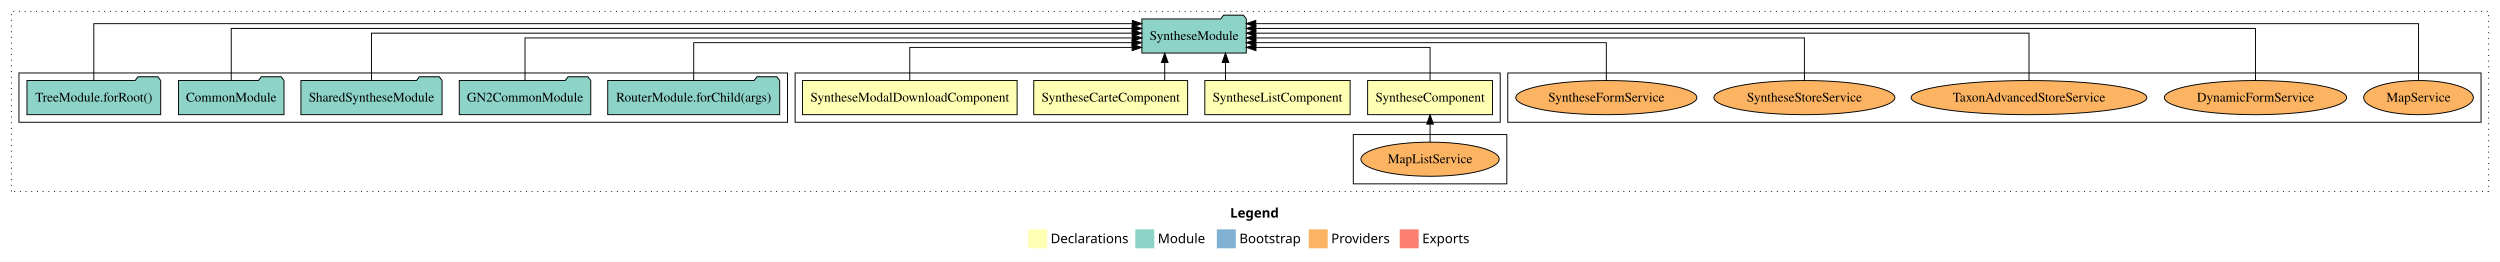
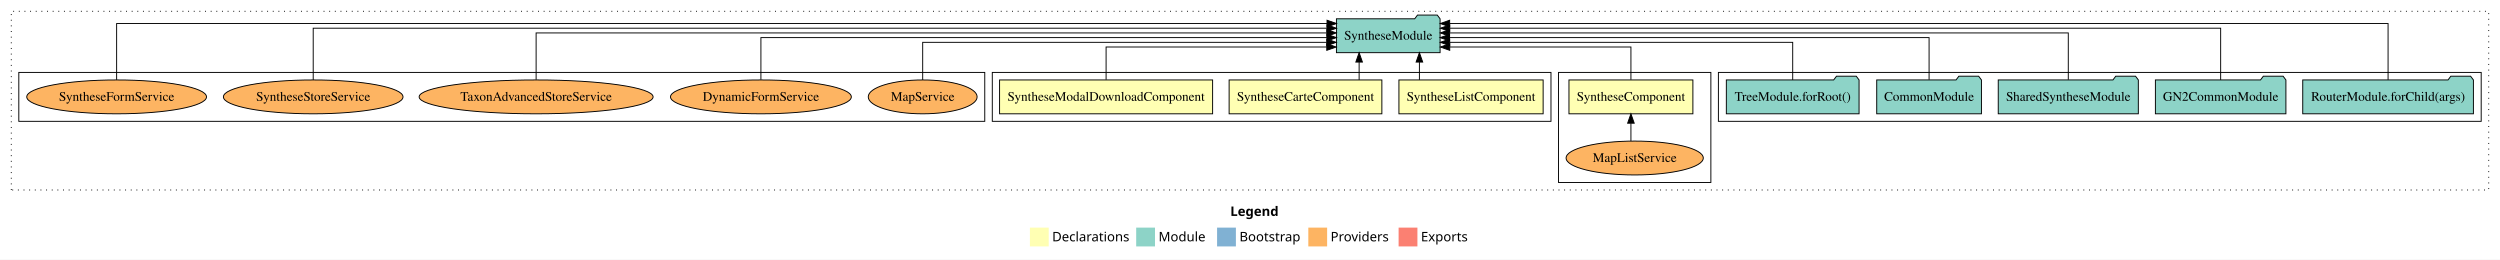
- <svg xmlns="http://www.w3.org/2000/svg" width="2638pt" height="276pt" viewBox="0.00 0.00 2638.00 276.00">
+ <svg xmlns="http://www.w3.org/2000/svg" width="2658pt" height="276pt" viewBox="0.00 0.00 2658.00 276.00">
  <g id="graph0" class="graph" transform="scale(1 1) rotate(0) translate(4 272)">
-     <polygon fill="white" stroke="transparent" points="-4,4 -4,-272 2634,-272 2634,4 -4,4" />
-     <text text-anchor="start" x="1294.01" y="-42.4" font-family="sans-serif" font-weight="bold" font-size="14.00">Legend</text>
-     <polygon fill="#ffffb3" stroke="transparent" points="1081,-10 1081,-30 1101,-30 1101,-10 1081,-10" />
-     <text text-anchor="start" x="1104.63" y="-15.4" font-family="sans-serif" font-size="14.00">  Declarations</text>
-     <polygon fill="#8dd3c7" stroke="transparent" points="1194,-10 1194,-30 1214,-30 1214,-10 1194,-10" />
-     <text text-anchor="start" x="1217.73" y="-15.4" font-family="sans-serif" font-size="14.00">  Module</text>
-     <polygon fill="#80b1d3" stroke="transparent" points="1280,-10 1280,-30 1300,-30 1300,-10 1280,-10" />
-     <text text-anchor="start" x="1303.78" y="-15.4" font-family="sans-serif" font-size="14.00">  Bootstrap</text>
-     <polygon fill="#fdb462" stroke="transparent" points="1377,-10 1377,-30 1397,-30 1397,-10 1377,-10" />
-     <text text-anchor="start" x="1400.67" y="-15.4" font-family="sans-serif" font-size="14.00">  Providers</text>
-     <polygon fill="#fb8072" stroke="transparent" points="1473,-10 1473,-30 1493,-30 1493,-10 1473,-10" />
-     <text text-anchor="start" x="1496.73" y="-15.4" font-family="sans-serif" font-size="14.00">  Exports</text>
+     <polygon fill="white" stroke="transparent" points="-4,4 -4,-272 2654,-272 2654,4 -4,4" />
+     <text text-anchor="start" x="1304.01" y="-42.4" font-family="sans-serif" font-weight="bold" font-size="14.00">Legend</text>
+     <polygon fill="#ffffb3" stroke="transparent" points="1091,-10 1091,-30 1111,-30 1111,-10 1091,-10" />
+     <text text-anchor="start" x="1114.63" y="-15.4" font-family="sans-serif" font-size="14.00">  Declarations</text>
+     <polygon fill="#8dd3c7" stroke="transparent" points="1204,-10 1204,-30 1224,-30 1224,-10 1204,-10" />
+     <text text-anchor="start" x="1227.73" y="-15.4" font-family="sans-serif" font-size="14.00">  Module</text>
+     <polygon fill="#80b1d3" stroke="transparent" points="1290,-10 1290,-30 1310,-30 1310,-10 1290,-10" />
+     <text text-anchor="start" x="1313.78" y="-15.4" font-family="sans-serif" font-size="14.00">  Bootstrap</text>
+     <polygon fill="#fdb462" stroke="transparent" points="1387,-10 1387,-30 1407,-30 1407,-10 1387,-10" />
+     <text text-anchor="start" x="1410.67" y="-15.4" font-family="sans-serif" font-size="14.00">  Providers</text>
+     <polygon fill="#fb8072" stroke="transparent" points="1483,-10 1483,-30 1503,-30 1503,-10 1483,-10" />
+     <text text-anchor="start" x="1506.73" y="-15.4" font-family="sans-serif" font-size="14.00">  Exports</text>
    <g id="clust1" class="cluster">
-       <polygon fill="none" stroke="black" stroke-dasharray="1,5" points="8,-70 8,-260 2622,-260 2622,-70 8,-70" />
+       <polygon fill="none" stroke="black" stroke-dasharray="1,5" points="8,-70 8,-260 2642,-260 2642,-70 8,-70" />
+     </g>
+     <g id="clust7" class="cluster">
+       <polygon fill="none" stroke="black" points="1823,-143 1823,-195 2634,-195 2634,-143 1823,-143" />
+     </g>
+     <g id="clust3" class="cluster">
+       <polygon fill="none" stroke="black" points="1653,-78 1653,-195 1815,-195 1815,-78 1653,-78" />
    </g>
    <g id="clust2" class="cluster">
-       <polygon fill="none" stroke="black" points="835,-143 835,-195 1579,-195 1579,-143 835,-143" />
+       <polygon fill="none" stroke="black" points="1051,-143 1051,-195 1645,-195 1645,-143 1051,-143" />
    </g>
    <g id="clust10" class="cluster">
-       <polygon fill="none" stroke="black" points="1587,-143 1587,-195 2614,-195 2614,-143 1587,-143" />
-     </g>
-     <g id="clust3" class="cluster">
-       <polygon fill="none" stroke="black" points="1424,-78 1424,-130 1586,-130 1586,-78 1424,-78" />
-     </g>
-     <g id="clust7" class="cluster">
-       <polygon fill="none" stroke="black" points="16,-143 16,-195 827,-195 827,-143 16,-143" />
+       <polygon fill="none" stroke="black" points="16,-143 16,-195 1043,-195 1043,-143 16,-143" />
    </g>
    <g id="node1" class="node">
-       <polygon fill="#ffffb3" stroke="black" points="1570.88,-187 1439.12,-187 1439.12,-151 1570.88,-151 1570.88,-187" />
-       <text text-anchor="middle" x="1505" y="-164.8" font-family="Times,serif" font-size="14.00">SyntheseComponent</text>
+       <polygon fill="#ffffb3" stroke="black" points="1795.88,-187 1664.12,-187 1664.12,-151 1795.88,-151 1795.88,-187" />
+       <text text-anchor="middle" x="1730" y="-164.8" font-family="Times,serif" font-size="14.00">SyntheseComponent</text>
    </g>
    <g id="node5" class="node">
-       <polygon fill="#8dd3c7" stroke="black" points="1311.1,-252 1308.1,-256 1287.1,-256 1284.1,-252 1200.9,-252 1200.9,-216 1311.1,-216 1311.1,-252" />
-       <text text-anchor="middle" x="1256" y="-229.8" font-family="Times,serif" font-size="14.00">SyntheseModule</text>
+       <polygon fill="#8dd3c7" stroke="black" points="1527.1,-252 1524.1,-256 1503.1,-256 1500.1,-252 1416.9,-252 1416.9,-216 1527.1,-216 1527.1,-252" />
+       <text text-anchor="middle" x="1472" y="-229.8" font-family="Times,serif" font-size="14.00">SyntheseModule</text>
    </g>
    <g id="edge1" class="edge">
-       <path fill="none" stroke="black" d="M1505,-187.24C1505,-202.57 1505,-222 1505,-222 1505,-222 1321.26,-222 1321.26,-222" />
-       <polygon fill="black" stroke="black" points="1321.26,-218.5 1311.26,-222 1321.26,-225.5 1321.26,-218.5" />
+       <path fill="none" stroke="black" d="M1730,-187.24C1730,-202.57 1730,-222 1730,-222 1730,-222 1537.35,-222 1537.35,-222" />
+       <polygon fill="black" stroke="black" points="1537.35,-218.5 1527.35,-222 1537.35,-225.5 1537.35,-218.5" />
    </g>
    <g id="node2" class="node">
-       <polygon fill="#ffffb3" stroke="black" points="1420.66,-187 1267.34,-187 1267.34,-151 1420.66,-151 1420.66,-187" />
-       <text text-anchor="middle" x="1344" y="-164.8" font-family="Times,serif" font-size="14.00">SyntheseListComponent</text>
+       <polygon fill="#ffffb3" stroke="black" points="1636.66,-187 1483.34,-187 1483.34,-151 1636.66,-151 1636.66,-187" />
+       <text text-anchor="middle" x="1560" y="-164.8" font-family="Times,serif" font-size="14.00">SyntheseListComponent</text>
    </g>
    <g id="edge3" class="edge">
-       <path fill="none" stroke="black" d="M1289.11,-187.11C1289.11,-187.11 1289.11,-205.99 1289.11,-205.99" />
-       <polygon fill="black" stroke="black" points="1285.61,-205.99 1289.11,-215.99 1292.61,-205.99 1285.61,-205.99" />
+       <path fill="none" stroke="black" d="M1505.11,-187.11C1505.11,-187.11 1505.11,-205.99 1505.11,-205.99" />
+       <polygon fill="black" stroke="black" points="1501.61,-205.99 1505.11,-215.99 1508.61,-205.99 1501.61,-205.99" />
    </g>
    <g id="node3" class="node">
-       <polygon fill="#ffffb3" stroke="black" points="1249.2,-187 1086.8,-187 1086.8,-151 1249.2,-151 1249.2,-187" />
-       <text text-anchor="middle" x="1168" y="-164.8" font-family="Times,serif" font-size="14.00">SyntheseCarteComponent</text>
+       <polygon fill="#ffffb3" stroke="black" points="1465.2,-187 1302.8,-187 1302.8,-151 1465.2,-151 1465.2,-187" />
+       <text text-anchor="middle" x="1384" y="-164.8" font-family="Times,serif" font-size="14.00">SyntheseCarteComponent</text>
    </g>
    <g id="edge4" class="edge">
-       <path fill="none" stroke="black" d="M1225.02,-187.11C1225.02,-187.11 1225.02,-205.99 1225.02,-205.99" />
-       <polygon fill="black" stroke="black" points="1221.52,-205.99 1225.02,-215.99 1228.52,-205.99 1221.52,-205.99" />
+       <path fill="none" stroke="black" d="M1441.02,-187.11C1441.02,-187.11 1441.02,-205.99 1441.02,-205.99" />
+       <polygon fill="black" stroke="black" points="1437.52,-205.99 1441.02,-215.99 1444.52,-205.99 1437.52,-205.99" />
    </g>
    <g id="node4" class="node">
-       <polygon fill="#ffffb3" stroke="black" points="1069.25,-187 842.75,-187 842.75,-151 1069.25,-151 1069.25,-187" />
-       <text text-anchor="middle" x="956" y="-164.8" font-family="Times,serif" font-size="14.00">SyntheseModalDownloadComponent</text>
+       <polygon fill="#ffffb3" stroke="black" points="1285.25,-187 1058.75,-187 1058.75,-151 1285.25,-151 1285.25,-187" />
+       <text text-anchor="middle" x="1172" y="-164.8" font-family="Times,serif" font-size="14.00">SyntheseModalDownloadComponent</text>
    </g>
    <g id="edge5" class="edge">
-       <path fill="none" stroke="black" d="M956,-187.24C956,-202.57 956,-222 956,-222 956,-222 1190.63,-222 1190.63,-222" />
-       <polygon fill="black" stroke="black" points="1190.63,-225.5 1200.63,-222 1190.63,-218.5 1190.63,-225.5" />
+       <path fill="none" stroke="black" d="M1172,-187.24C1172,-202.57 1172,-222 1172,-222 1172,-222 1406.63,-222 1406.63,-222" />
+       <polygon fill="black" stroke="black" points="1406.63,-225.5 1416.63,-222 1406.63,-218.5 1406.63,-225.5" />
    </g>
    <g id="node6" class="node">
-       <ellipse fill="#fdb462" stroke="black" cx="1505" cy="-104" rx="72.93" ry="18" />
-       <text text-anchor="middle" x="1505" y="-99.8" font-family="Times,serif" font-size="14.00">MapListService</text>
+       <ellipse fill="#fdb462" stroke="black" cx="1734" cy="-104" rx="72.93" ry="18" />
+       <text text-anchor="middle" x="1734" y="-99.8" font-family="Times,serif" font-size="14.00">MapListService</text>
    </g>
    <g id="edge2" class="edge">
-       <path fill="none" stroke="black" d="M1505,-122.11C1505,-122.11 1505,-140.99 1505,-140.99" />
-       <polygon fill="black" stroke="black" points="1501.5,-140.99 1505,-150.99 1508.5,-140.99 1501.5,-140.99" />
+       <path fill="none" stroke="black" d="M1730,-122.11C1730,-122.11 1730,-140.99 1730,-140.99" />
+       <polygon fill="black" stroke="black" points="1726.5,-140.99 1730,-150.99 1733.5,-140.99 1726.5,-140.99" />
    </g>
    <g id="node7" class="node">
-       <polygon fill="#8dd3c7" stroke="black" points="818.73,-187 815.73,-191 794.73,-191 791.73,-187 637.27,-187 637.27,-151 818.73,-151 818.73,-187" />
-       <text text-anchor="middle" x="728" y="-164.8" font-family="Times,serif" font-size="14.00">RouterModule.forChild(args)</text>
+       <polygon fill="#8dd3c7" stroke="black" points="2625.73,-187 2622.73,-191 2601.73,-191 2598.73,-187 2444.27,-187 2444.27,-151 2625.73,-151 2625.73,-187" />
+       <text text-anchor="middle" x="2535" y="-164.8" font-family="Times,serif" font-size="14.00">RouterModule.forChild(args)</text>
    </g>
    <g id="edge6" class="edge">
-       <path fill="none" stroke="black" d="M728,-187.03C728,-204.06 728,-227 728,-227 728,-227 1190.49,-227 1190.49,-227" />
-       <polygon fill="black" stroke="black" points="1190.49,-230.5 1200.49,-227 1190.49,-223.5 1190.49,-230.5" />
+       <path fill="none" stroke="black" d="M2535,-187.09C2535,-210.13 2535,-247 2535,-247 2535,-247 1537.28,-247 1537.28,-247" />
+       <polygon fill="black" stroke="black" points="1537.28,-243.5 1527.28,-247 1537.28,-250.5 1537.28,-243.5" />
    </g>
    <g id="node8" class="node">
-       <polygon fill="#8dd3c7" stroke="black" points="619.38,-187 616.38,-191 595.38,-191 592.38,-187 480.62,-187 480.62,-151 619.38,-151 619.38,-187" />
-       <text text-anchor="middle" x="550" y="-164.8" font-family="Times,serif" font-size="14.00">GN2CommonModule</text>
+       <polygon fill="#8dd3c7" stroke="black" points="2426.38,-187 2423.38,-191 2402.38,-191 2399.38,-187 2287.62,-187 2287.62,-151 2426.38,-151 2426.38,-187" />
+       <text text-anchor="middle" x="2357" y="-164.8" font-family="Times,serif" font-size="14.00">GN2CommonModule</text>
    </g>
    <g id="edge7" class="edge">
-       <path fill="none" stroke="black" d="M550,-187.22C550,-205.83 550,-232 550,-232 550,-232 1190.9,-232 1190.9,-232" />
-       <polygon fill="black" stroke="black" points="1190.9,-235.5 1200.9,-232 1190.9,-228.5 1190.9,-235.5" />
+       <path fill="none" stroke="black" d="M2357,-187.04C2357,-208.66 2357,-242 2357,-242 2357,-242 1537.36,-242 1537.36,-242" />
+       <polygon fill="black" stroke="black" points="1537.36,-238.5 1527.36,-242 1537.36,-245.5 1537.36,-238.5" />
    </g>
    <g id="node9" class="node">
-       <polygon fill="#8dd3c7" stroke="black" points="462.47,-187 459.47,-191 438.47,-191 435.47,-187 313.53,-187 313.53,-151 462.47,-151 462.47,-187" />
-       <text text-anchor="middle" x="388" y="-164.8" font-family="Times,serif" font-size="14.00">SharedSyntheseModule</text>
+       <polygon fill="#8dd3c7" stroke="black" points="2269.47,-187 2266.47,-191 2245.47,-191 2242.47,-187 2120.53,-187 2120.53,-151 2269.47,-151 2269.47,-187" />
+       <text text-anchor="middle" x="2195" y="-164.8" font-family="Times,serif" font-size="14.00">SharedSyntheseModule</text>
    </g>
    <g id="edge8" class="edge">
-       <path fill="none" stroke="black" d="M388,-187.22C388,-207.37 388,-237 388,-237 388,-237 1190.71,-237 1190.71,-237" />
-       <polygon fill="black" stroke="black" points="1190.71,-240.5 1200.71,-237 1190.71,-233.5 1190.71,-240.5" />
+       <path fill="none" stroke="black" d="M2195,-187.22C2195,-207.37 2195,-237 2195,-237 2195,-237 1537.23,-237 1537.23,-237" />
+       <polygon fill="black" stroke="black" points="1537.23,-233.5 1527.23,-237 1537.23,-240.5 1537.23,-233.5" />
    </g>
    <g id="node10" class="node">
-       <polygon fill="#8dd3c7" stroke="black" points="295.67,-187 292.67,-191 271.67,-191 268.67,-187 184.33,-187 184.33,-151 295.67,-151 295.67,-187" />
-       <text text-anchor="middle" x="240" y="-164.8" font-family="Times,serif" font-size="14.00">CommonModule</text>
+       <polygon fill="#8dd3c7" stroke="black" points="2102.67,-187 2099.67,-191 2078.67,-191 2075.67,-187 1991.33,-187 1991.33,-151 2102.67,-151 2102.67,-187" />
+       <text text-anchor="middle" x="2047" y="-164.8" font-family="Times,serif" font-size="14.00">CommonModule</text>
    </g>
    <g id="edge9" class="edge">
-       <path fill="none" stroke="black" d="M240,-187.04C240,-208.66 240,-242 240,-242 240,-242 1190.65,-242 1190.65,-242" />
-       <polygon fill="black" stroke="black" points="1190.65,-245.5 1200.65,-242 1190.65,-238.5 1190.65,-245.5" />
+       <path fill="none" stroke="black" d="M2047,-187.22C2047,-205.83 2047,-232 2047,-232 2047,-232 1537.13,-232 1537.13,-232" />
+       <polygon fill="black" stroke="black" points="1537.13,-228.5 1527.13,-232 1537.13,-235.5 1537.13,-228.5" />
    </g>
    <g id="node11" class="node">
-       <polygon fill="#8dd3c7" stroke="black" points="165.56,-187 162.56,-191 141.56,-191 138.56,-187 24.44,-187 24.44,-151 165.56,-151 165.56,-187" />
-       <text text-anchor="middle" x="95" y="-164.8" font-family="Times,serif" font-size="14.00">TreeModule.forRoot()</text>
+       <polygon fill="#8dd3c7" stroke="black" points="1972.56,-187 1969.56,-191 1948.56,-191 1945.56,-187 1831.44,-187 1831.44,-151 1972.56,-151 1972.56,-187" />
+       <text text-anchor="middle" x="1902" y="-164.8" font-family="Times,serif" font-size="14.00">TreeModule.forRoot()</text>
    </g>
    <g id="edge10" class="edge">
-       <path fill="none" stroke="black" d="M95,-187.09C95,-210.13 95,-247 95,-247 95,-247 1190.78,-247 1190.78,-247" />
-       <polygon fill="black" stroke="black" points="1190.78,-250.5 1200.78,-247 1190.78,-243.5 1190.78,-250.5" />
+       <path fill="none" stroke="black" d="M1902,-187.03C1902,-204.06 1902,-227 1902,-227 1902,-227 1537.33,-227 1537.33,-227" />
+       <polygon fill="black" stroke="black" points="1537.33,-223.5 1527.33,-227 1537.33,-230.5 1537.33,-223.5" />
    </g>
    <g id="node12" class="node">
-       <ellipse fill="#fdb462" stroke="black" cx="2548" cy="-169" rx="57.88" ry="18" />
-       <text text-anchor="middle" x="2548" y="-164.8" font-family="Times,serif" font-size="14.00">MapService</text>
+       <ellipse fill="#fdb462" stroke="black" cx="977" cy="-169" rx="57.88" ry="18" />
+       <text text-anchor="middle" x="977" y="-164.8" font-family="Times,serif" font-size="14.00">MapService</text>
    </g>
    <g id="edge11" class="edge">
-       <path fill="none" stroke="black" d="M2548,-187.09C2548,-210.13 2548,-247 2548,-247 2548,-247 1321.1,-247 1321.1,-247" />
-       <polygon fill="black" stroke="black" points="1321.1,-243.5 1311.1,-247 1321.1,-250.5 1321.1,-243.5" />
+       <path fill="none" stroke="black" d="M977,-187.03C977,-204.06 977,-227 977,-227 977,-227 1406.66,-227 1406.66,-227" />
+       <polygon fill="black" stroke="black" points="1406.66,-230.5 1416.66,-227 1406.66,-223.5 1406.66,-230.5" />
    </g>
    <g id="node13" class="node">
-       <ellipse fill="#fdb462" stroke="black" cx="2376" cy="-169" rx="96.13" ry="18" />
-       <text text-anchor="middle" x="2376" y="-164.8" font-family="Times,serif" font-size="14.00">DynamicFormService</text>
+       <ellipse fill="#fdb462" stroke="black" cx="805" cy="-169" rx="96.13" ry="18" />
+       <text text-anchor="middle" x="805" y="-164.8" font-family="Times,serif" font-size="14.00">DynamicFormService</text>
    </g>
    <g id="edge12" class="edge">
-       <path fill="none" stroke="black" d="M2376,-187.04C2376,-208.66 2376,-242 2376,-242 2376,-242 1321.16,-242 1321.16,-242" />
-       <polygon fill="black" stroke="black" points="1321.16,-238.5 1311.16,-242 1321.16,-245.5 1321.16,-238.5" />
+       <path fill="none" stroke="black" d="M805,-187.22C805,-205.83 805,-232 805,-232 805,-232 1406.85,-232 1406.85,-232" />
+       <polygon fill="black" stroke="black" points="1406.85,-235.5 1416.85,-232 1406.85,-228.5 1406.85,-235.5" />
    </g>
    <g id="node14" class="node">
-       <ellipse fill="#fdb462" stroke="black" cx="2137" cy="-169" rx="124.38" ry="18" />
-       <text text-anchor="middle" x="2137" y="-164.8" font-family="Times,serif" font-size="14.00">TaxonAdvancedStoreService</text>
+       <ellipse fill="#fdb462" stroke="black" cx="566" cy="-169" rx="124.38" ry="18" />
+       <text text-anchor="middle" x="566" y="-164.8" font-family="Times,serif" font-size="14.00">TaxonAdvancedStoreService</text>
    </g>
    <g id="edge13" class="edge">
-       <path fill="none" stroke="black" d="M2137,-187.22C2137,-207.37 2137,-237 2137,-237 2137,-237 1321.11,-237 1321.11,-237" />
-       <polygon fill="black" stroke="black" points="1321.11,-233.5 1311.11,-237 1321.11,-240.5 1321.11,-233.5" />
+       <path fill="none" stroke="black" d="M566,-187.22C566,-207.37 566,-237 566,-237 566,-237 1406.69,-237 1406.69,-237" />
+       <polygon fill="black" stroke="black" points="1406.69,-240.5 1416.69,-237 1406.69,-233.5 1406.69,-240.5" />
    </g>
    <g id="node15" class="node">
-       <ellipse fill="#fdb462" stroke="black" cx="1900" cy="-169" rx="95.48" ry="18" />
-       <text text-anchor="middle" x="1900" y="-164.8" font-family="Times,serif" font-size="14.00">SyntheseStoreService</text>
+       <ellipse fill="#fdb462" stroke="black" cx="329" cy="-169" rx="95.48" ry="18" />
+       <text text-anchor="middle" x="329" y="-164.8" font-family="Times,serif" font-size="14.00">SyntheseStoreService</text>
    </g>
    <g id="edge14" class="edge">
-       <path fill="none" stroke="black" d="M1900,-187.22C1900,-205.83 1900,-232 1900,-232 1900,-232 1321.19,-232 1321.19,-232" />
-       <polygon fill="black" stroke="black" points="1321.19,-228.5 1311.19,-232 1321.19,-235.5 1321.19,-228.5" />
+       <path fill="none" stroke="black" d="M329,-187.04C329,-208.66 329,-242 329,-242 329,-242 1406.87,-242 1406.87,-242" />
+       <polygon fill="black" stroke="black" points="1406.87,-245.5 1416.87,-242 1406.87,-238.5 1406.87,-245.5" />
    </g>
    <g id="node16" class="node">
-       <ellipse fill="#fdb462" stroke="black" cx="1691" cy="-169" rx="95.56" ry="18" />
-       <text text-anchor="middle" x="1691" y="-164.8" font-family="Times,serif" font-size="14.00">SyntheseFormService</text>
+       <ellipse fill="#fdb462" stroke="black" cx="120" cy="-169" rx="95.56" ry="18" />
+       <text text-anchor="middle" x="120" y="-164.8" font-family="Times,serif" font-size="14.00">SyntheseFormService</text>
    </g>
    <g id="edge15" class="edge">
-       <path fill="none" stroke="black" d="M1691,-187.03C1691,-204.06 1691,-227 1691,-227 1691,-227 1321.09,-227 1321.09,-227" />
-       <polygon fill="black" stroke="black" points="1321.09,-223.5 1311.09,-227 1321.09,-230.5 1321.09,-223.5" />
+       <path fill="none" stroke="black" d="M120,-187.09C120,-210.13 120,-247 120,-247 120,-247 1406.9,-247 1406.9,-247" />
+       <polygon fill="black" stroke="black" points="1406.9,-250.5 1416.9,-247 1406.9,-243.5 1406.9,-250.5" />
    </g>
  </g>
</svg>
